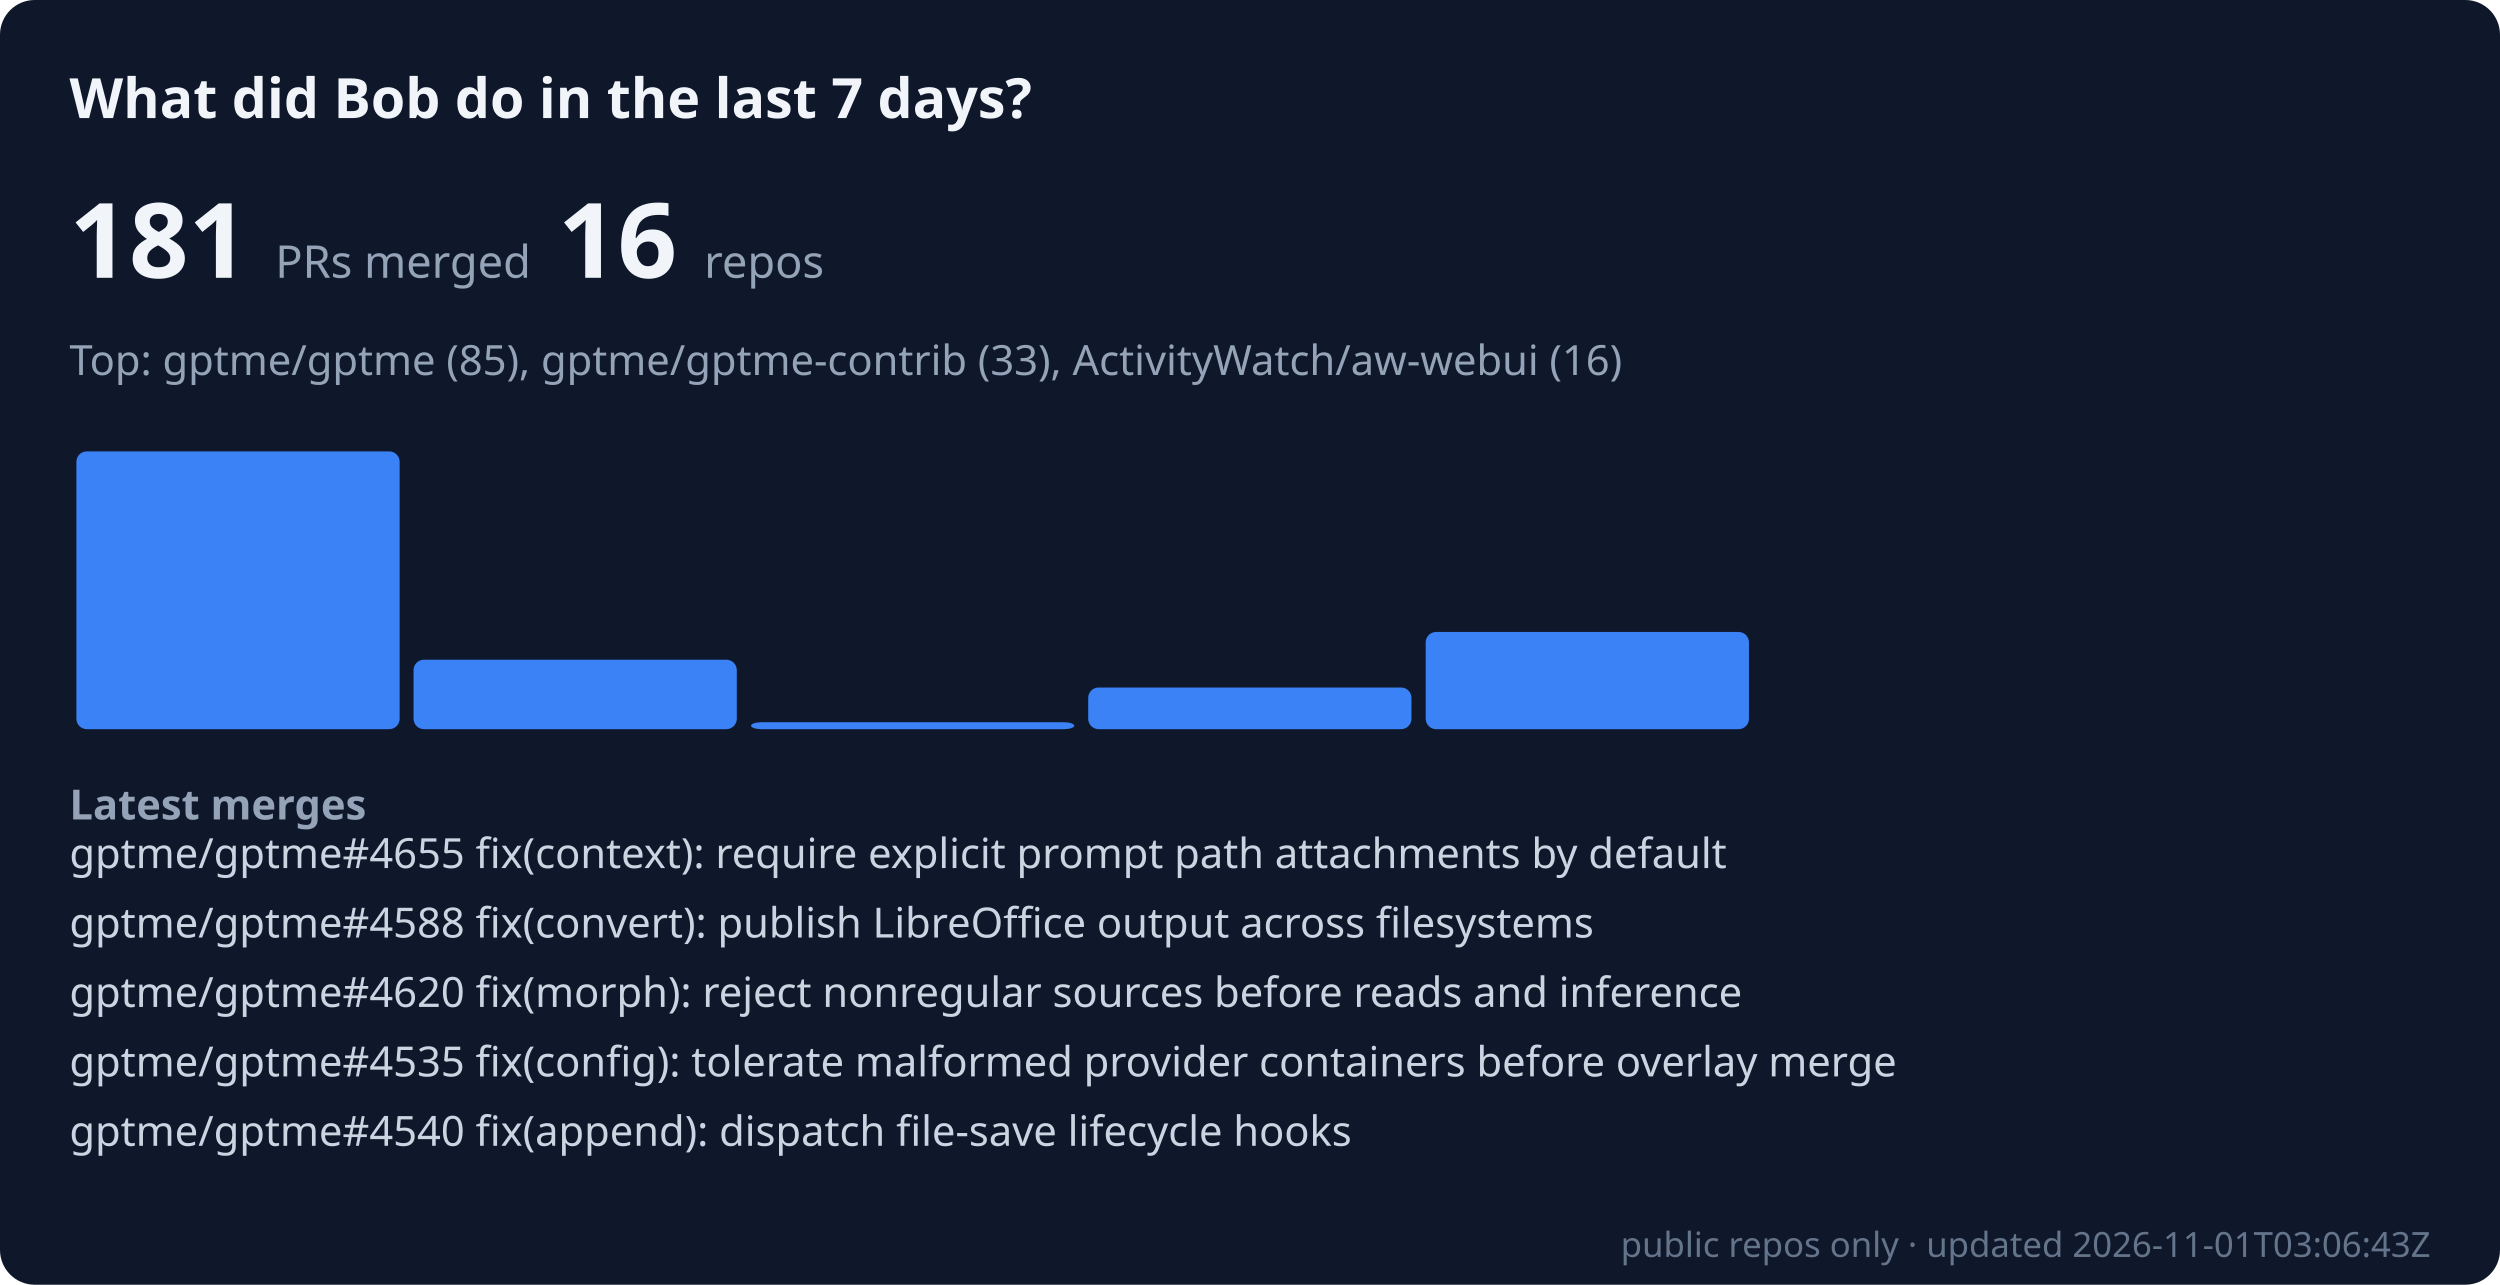
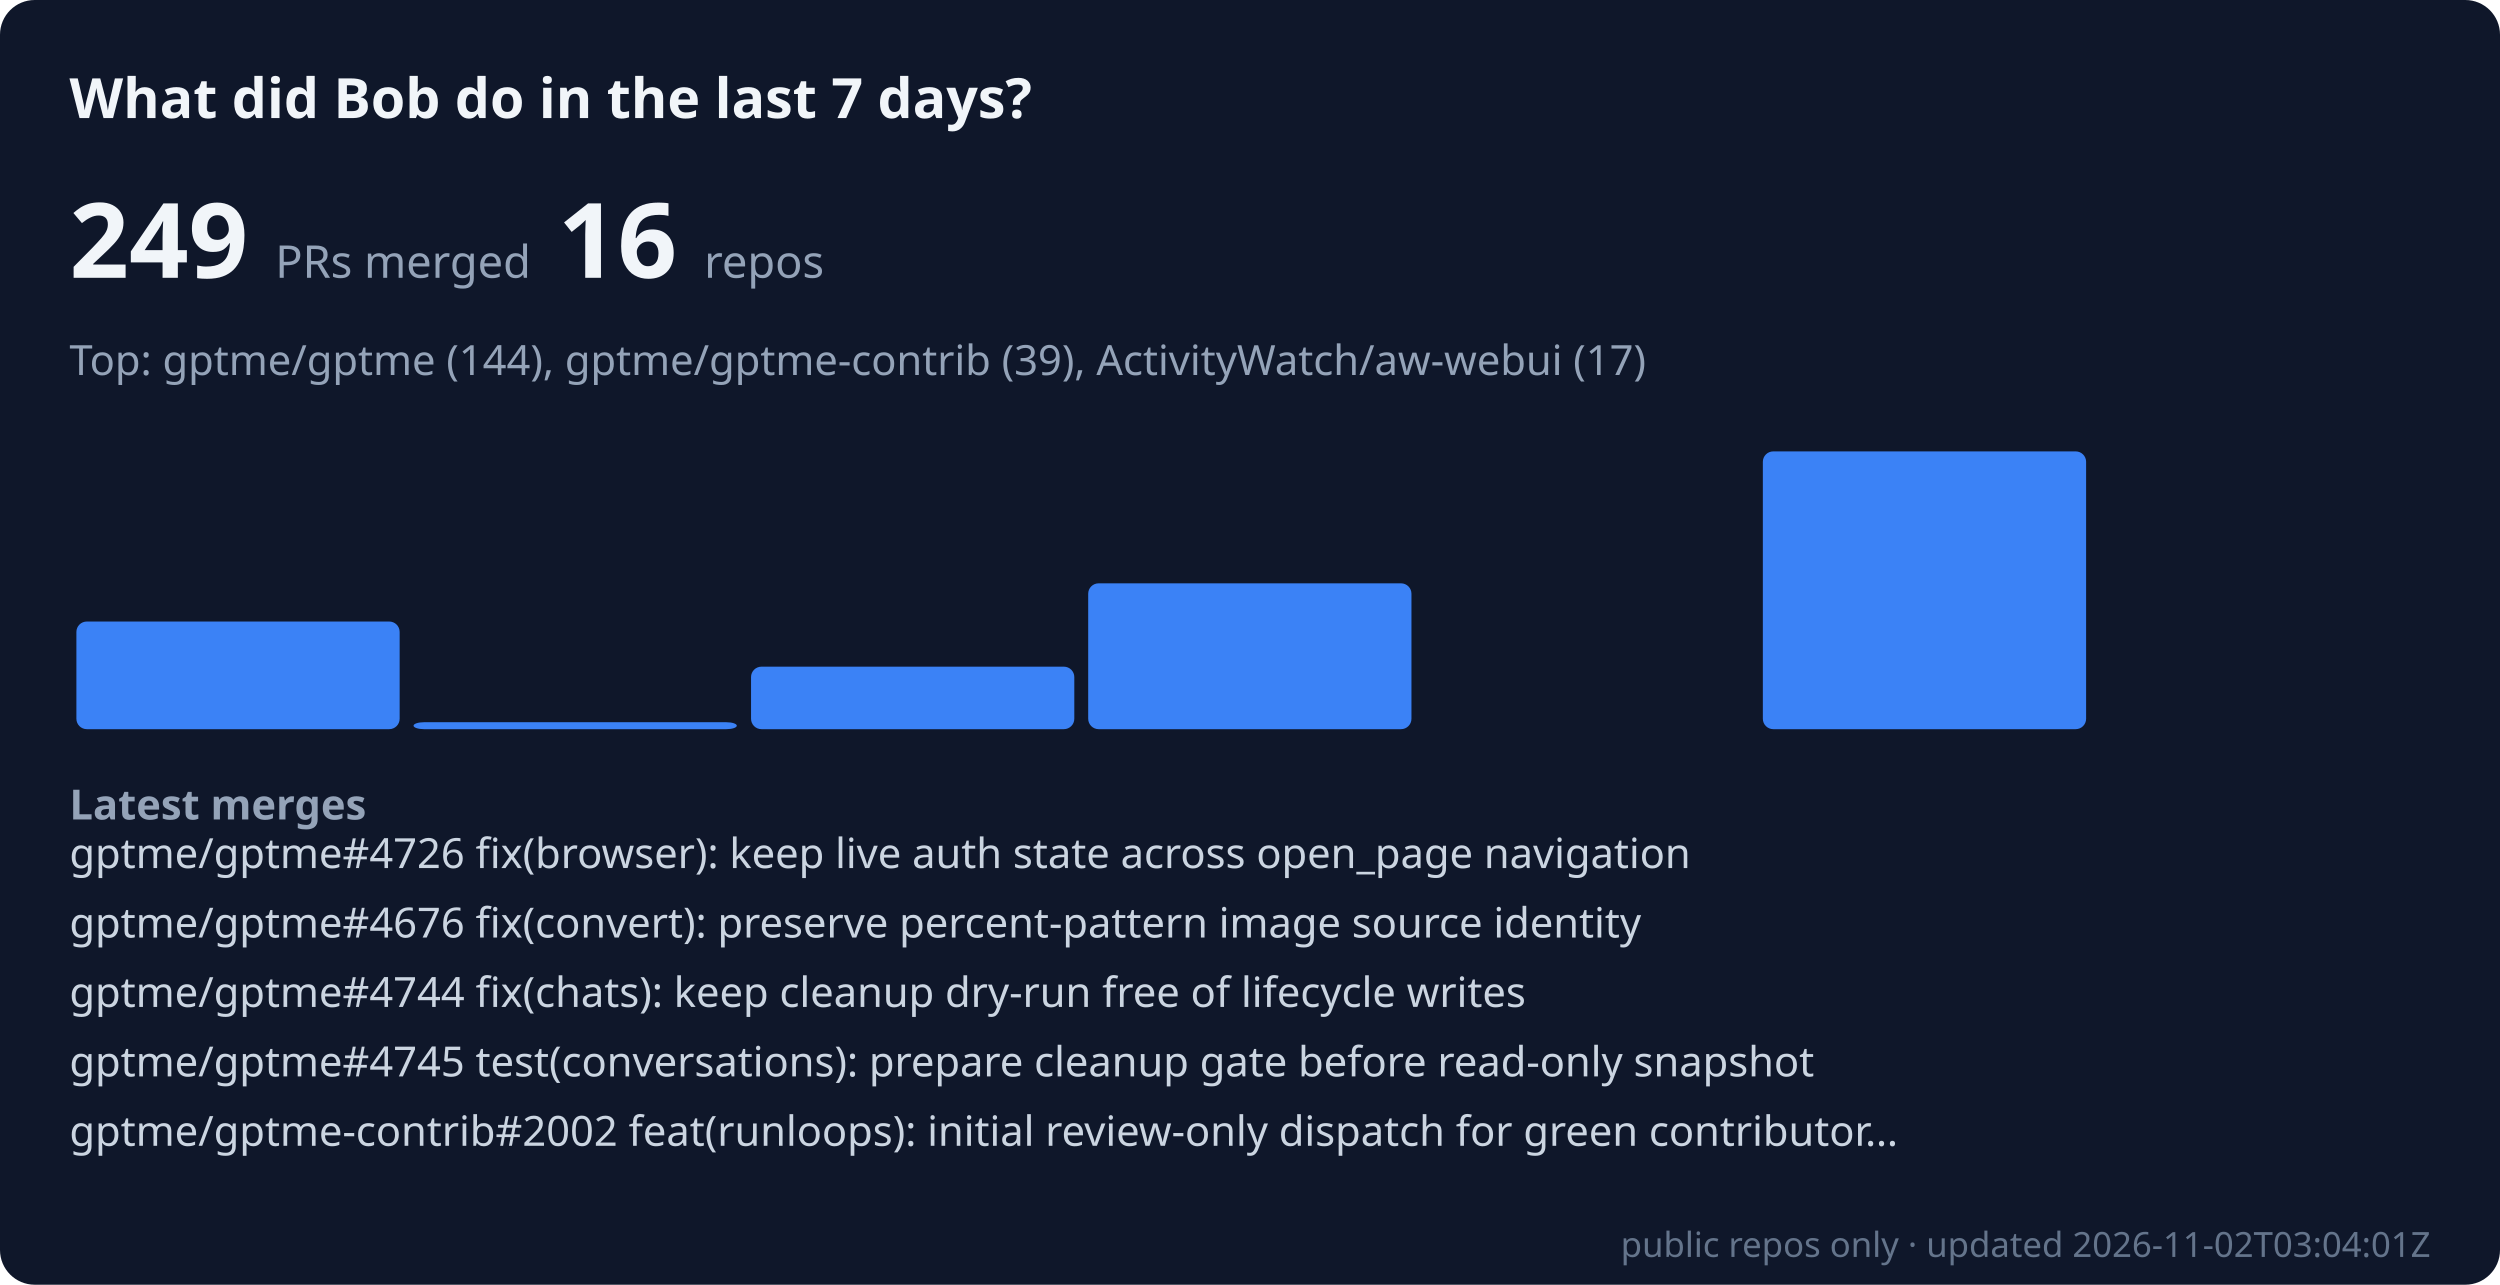
- <svg xmlns="http://www.w3.org/2000/svg" viewBox="0 0 720 370" width="100%" role="img" aria-label="Bob merged 181 public PRs across 16 repos in the last 7 days" font-family="system-ui, sans-serif">
+ <svg xmlns="http://www.w3.org/2000/svg" viewBox="0 0 720 370" width="100%" role="img" aria-label="Bob merged 249 public PRs across 16 repos in the last 7 days" font-family="system-ui, sans-serif">
  <rect width="720" height="370" rx="10" fill="#0f172a" />
  <text x="20" y="34" font-size="16" font-weight="600" fill="#f1f5f9">What did Bob do in the last 7 days?</text>
-   <text x="20" y="80" font-size="30" font-weight="700" fill="#f1f5f9">181 <tspan font-size="13" font-weight="400" fill="#94a3b8">PRs merged</tspan>  16 <tspan font-size="13" font-weight="400" fill="#94a3b8">repos</tspan>
+   <text x="20" y="80" font-size="30" font-weight="700" fill="#f1f5f9">249 <tspan font-size="13" font-weight="400" fill="#94a3b8">PRs merged</tspan>  16 <tspan font-size="13" font-weight="400" fill="#94a3b8">repos</tspan>
  </text>
-   <text x="20" y="108" font-size="12" fill="#94a3b8">Top: gptme/gptme (85), gptme/gptme-contrib (33), ActivityWatch/aw-webui (16)</text>
-   <rect x="22.0" y="130" width="93.1" height="80" rx="3" fill="#3b82f6" />
-   <rect x="119.1" y="190" width="93.1" height="20" rx="3" fill="#3b82f6" />
-   <rect x="216.3" y="208" width="93.1" height="2" rx="3" fill="#3b82f6" />
-   <rect x="313.4" y="198" width="93.1" height="12" rx="3" fill="#3b82f6" />
-   <rect x="410.6" y="182" width="93.1" height="28" rx="3" fill="#3b82f6" />
-   <rect x="507.7" y="210" width="93.1" height="0" rx="3" fill="#3b82f6" />
+   <text x="20" y="108" font-size="12" fill="#94a3b8">Top: gptme/gptme (144), gptme/gptme-contrib (39), ActivityWatch/aw-webui (17)</text>
+   <rect x="22.0" y="179" width="93.1" height="31" rx="3" fill="#3b82f6" />
+   <rect x="119.1" y="208" width="93.1" height="2" rx="3" fill="#3b82f6" />
+   <rect x="216.3" y="192" width="93.1" height="18" rx="3" fill="#3b82f6" />
+   <rect x="313.4" y="168" width="93.1" height="42" rx="3" fill="#3b82f6" />
+   <rect x="410.6" y="210" width="93.1" height="0" rx="3" fill="#3b82f6" />
+   <rect x="507.7" y="130" width="93.1" height="80" rx="3" fill="#3b82f6" />
  <rect x="604.9" y="210" width="93.1" height="0" rx="3" fill="#3b82f6" />
  <text x="20" y="236" font-size="12" font-weight="600" fill="#94a3b8">Latest merges</text>
-   <text x="20" y="250" font-size="12" fill="#cbd5e1">gptme/gptme#4655 fix(context): require explicit prompt path attachments by default</text>
-   <text x="20" y="270" font-size="12" fill="#cbd5e1">gptme/gptme#4588 fix(convert): publish LibreOffice output across filesystems</text>
-   <text x="20" y="290" font-size="12" fill="#cbd5e1">gptme/gptme#4620 fix(morph): reject nonregular sources before reads and inference</text>
-   <text x="20" y="310" font-size="12" fill="#cbd5e1">gptme/gptme#4535 fix(config): tolerate malformed provider containers before overlay merge</text>
-   <text x="20" y="330" font-size="12" fill="#cbd5e1">gptme/gptme#4540 fix(append): dispatch file-save lifecycle hooks</text>
-   <text x="700" y="362" font-size="10" text-anchor="end" fill="#64748b">public repos only · updated 2026-11-01T03:06:43Z</text>
+   <text x="20" y="250" font-size="12" fill="#cbd5e1">gptme/gptme#4726 fix(browser): keep live auth state across open_page navigation</text>
+   <text x="20" y="270" font-size="12" fill="#cbd5e1">gptme/gptme#4676 fix(convert): preserve percent-pattern image source identity</text>
+   <text x="20" y="290" font-size="12" fill="#cbd5e1">gptme/gptme#4744 fix(chats): keep cleanup dry-run free of lifecycle writes</text>
+   <text x="20" y="310" font-size="12" fill="#cbd5e1">gptme/gptme#4745 test(conversations): prepare cleanup gate before read-only snapshot</text>
+   <text x="20" y="330" font-size="12" fill="#cbd5e1">gptme/gptme-contrib#2002 feat(runloops): initial review-only dispatch for green contributor…</text>
+   <text x="700" y="362" font-size="10" text-anchor="end" fill="#64748b">public repos only · updated 2026-11-02T03:04:01Z</text>
</svg>
